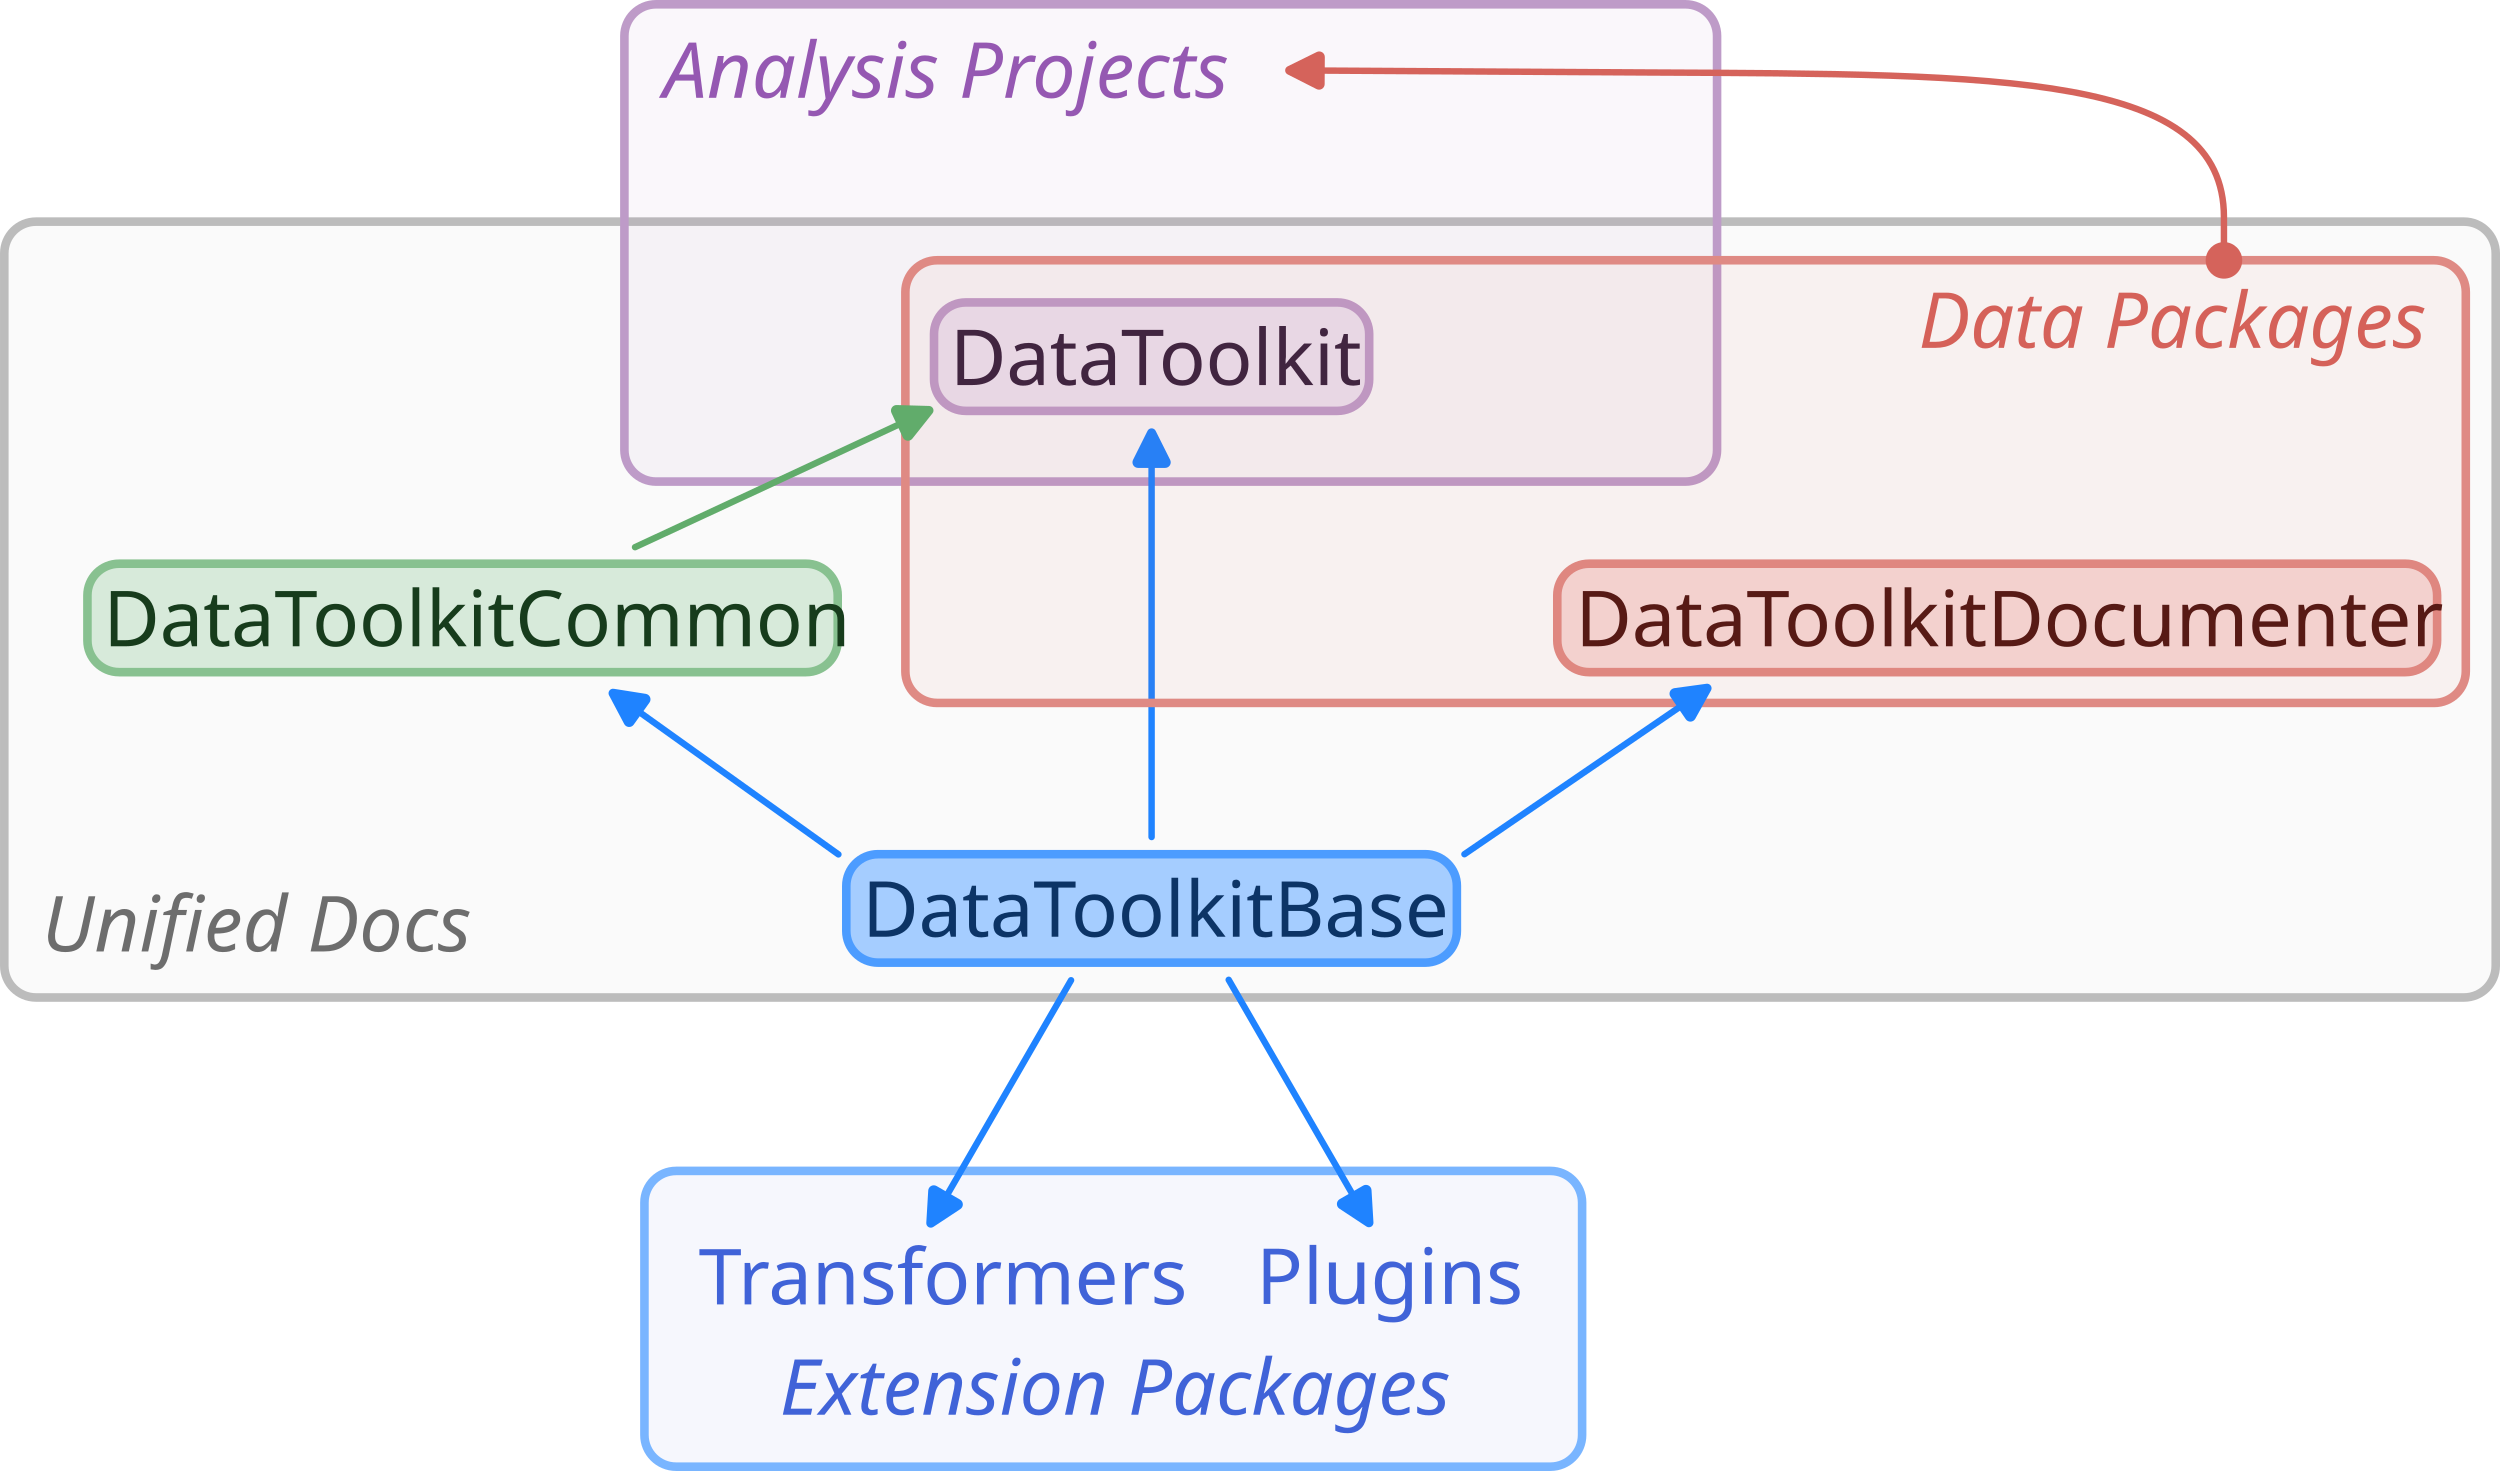
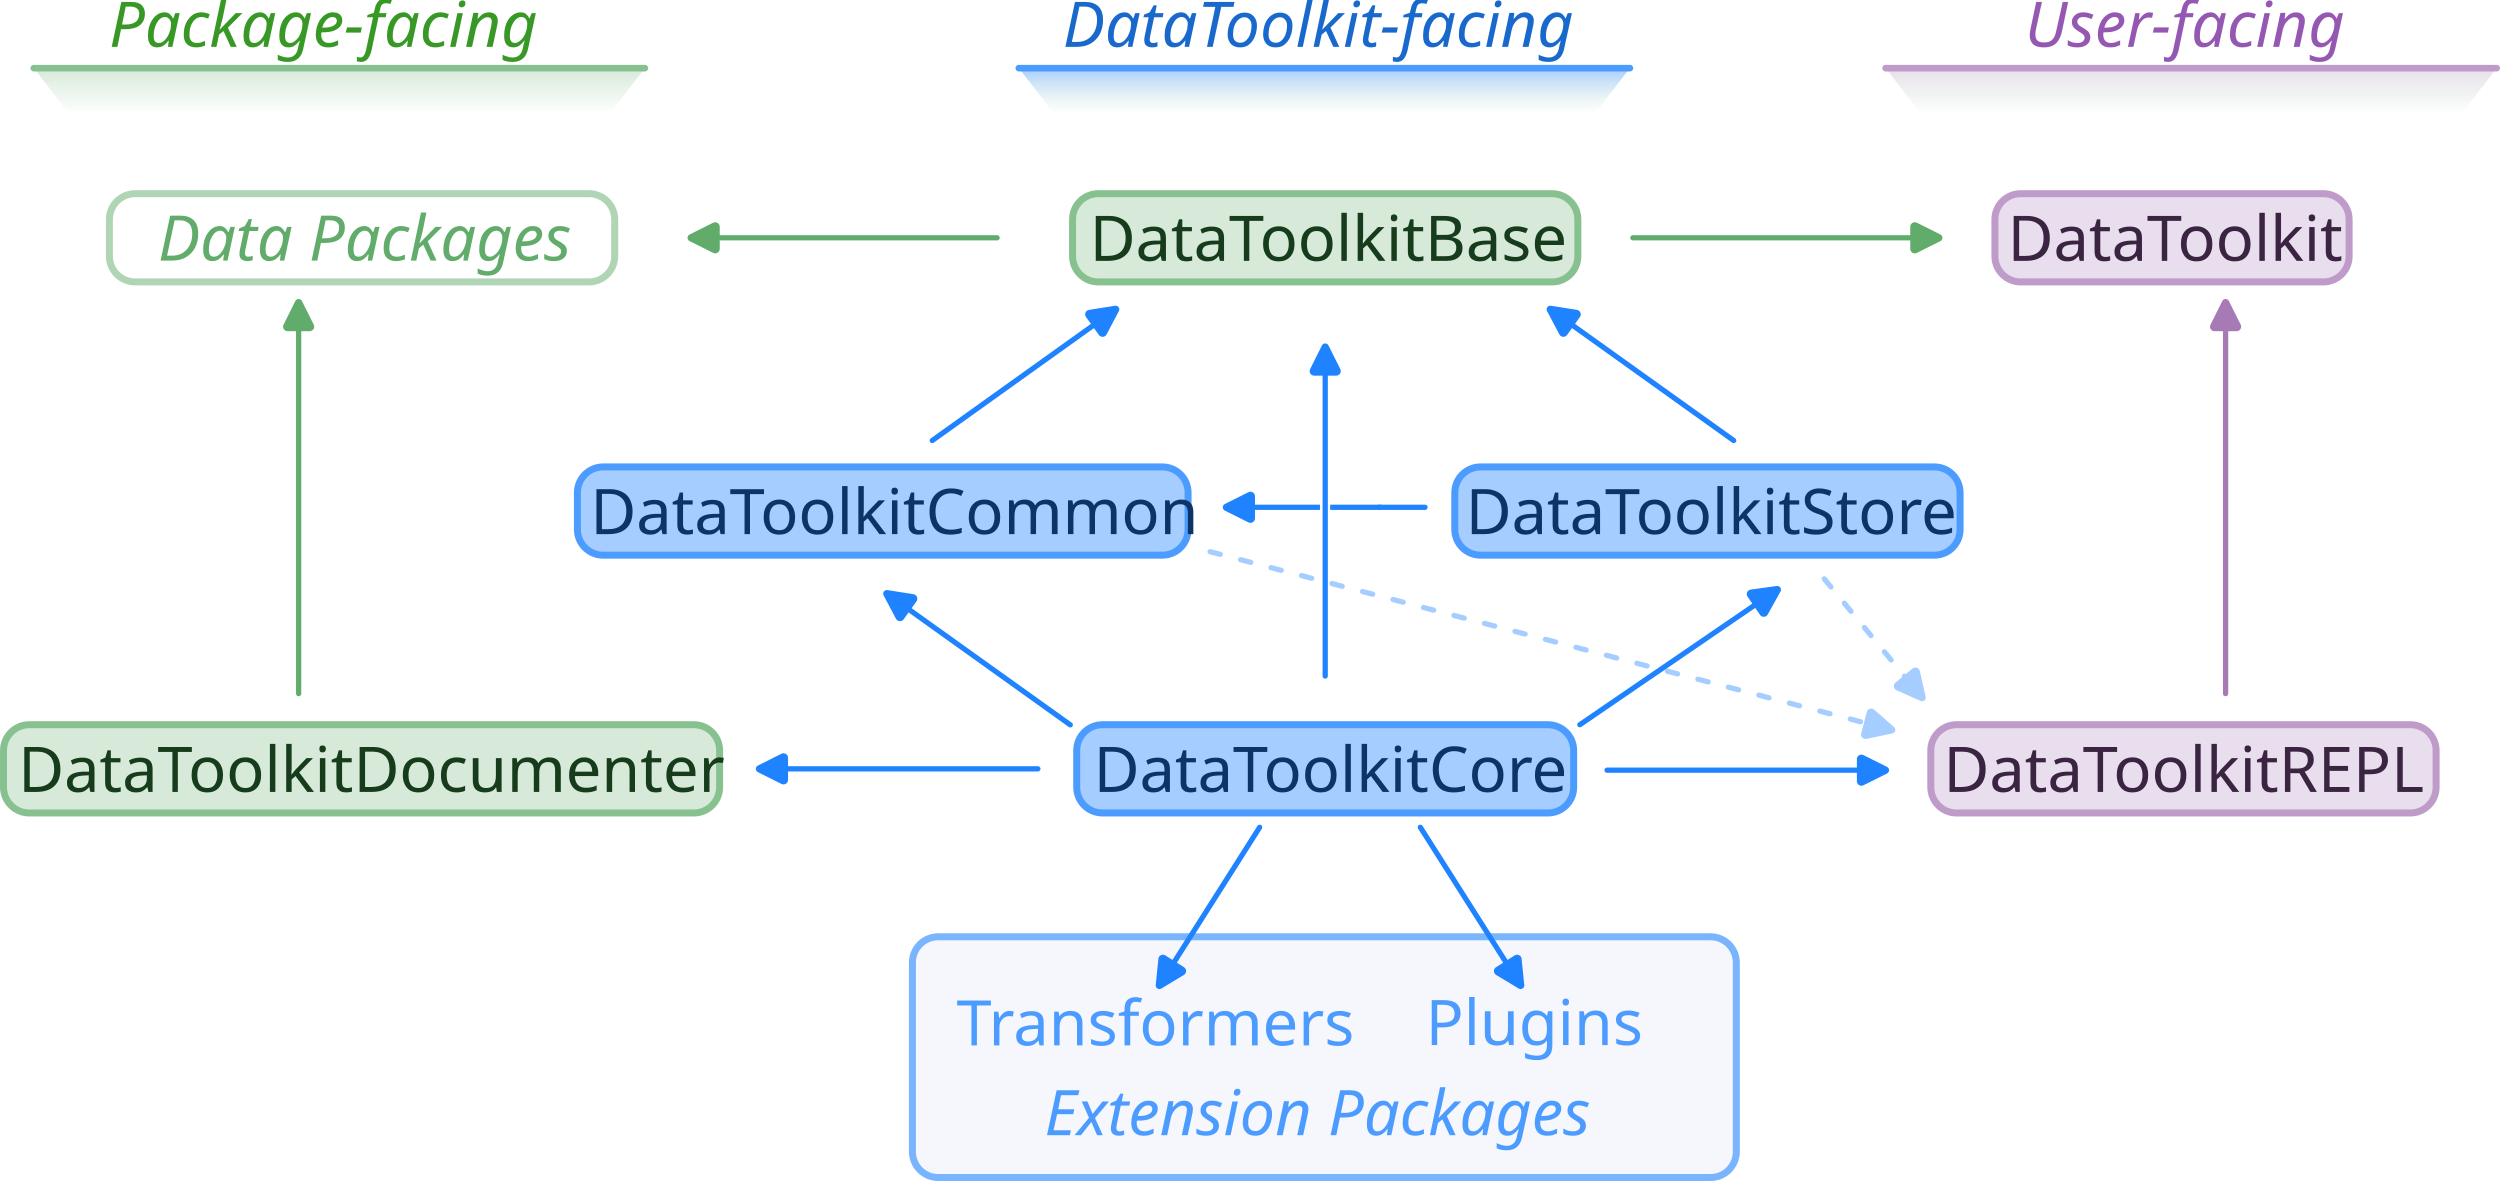
- <svg xmlns="http://www.w3.org/2000/svg" width="122.432mm" height="72.038mm" viewBox="0 0 122.432 72.038" version="1.1" id="svg5">
+ <svg xmlns="http://www.w3.org/2000/svg" xmlns:xlink="http://www.w3.org/1999/xlink" width="150.422mm" height="71.06mm" viewBox="0 0 150.422 71.06" version="1.1" id="svg5">
  <defs id="defs2">
-     <marker style="overflow:visible" id="Dot" refX="0" refY="0" orient="auto" markerWidth="5.667" markerHeight="5.667" viewBox="0 0 5.667 5.667" preserveAspectRatio="xMidYMid">
-       <path transform="scale(0.5)" style="fill:context-stroke;fill-rule:evenodd;stroke:context-stroke;stroke-width:1pt" d="M 5,0 C 5,2.76 2.76,5 0,5 -2.76,5 -5,2.76 -5,0 c 0,-2.76 2.3,-5 5,-5 2.76,0 5,2.24 5,5 z" id="Dot1" />
-     </marker>
+     <linearGradient id="linearGradient10">
+       <stop style="stop-color:#e9deed;stop-opacity:1;" offset="0" id="stop9" />
+       <stop style="stop-color:#d7eada;stop-opacity:0;" offset="1" id="stop10" />
+     </linearGradient>
+     <linearGradient id="linearGradient8">
+       <stop style="stop-color:#a5cdff;stop-opacity:1;" offset="0" id="stop7" />
+       <stop style="stop-color:#d7eada;stop-opacity:0;" offset="1" id="stop8" />
+     </linearGradient>
+     <linearGradient id="linearGradient5">
+       <stop style="stop-color:#d7eada;stop-opacity:1;" offset="0" id="stop5" />
+       <stop style="stop-color:#d7eada;stop-opacity:0;" offset="1" id="stop6" />
+     </linearGradient>
    <marker style="overflow:visible" id="RoundedArrow" refX="0" refY="0" orient="auto-start-reverse" markerWidth="6.135" markerHeight="5.93" viewBox="0 0 6.135 5.93" preserveAspectRatio="xMidYMid">
      <path transform="scale(0.7)" d="m -0.211,-4.106 6.422,3.211 a 1,1 90 0 1 0,1.789 L -0.211,4.106 A 1.236,1.236 31.717 0 1 -2,3 v -6 a 1.236,1.236 148.283 0 1 1.789,-1.106 z" style="fill:context-stroke;fill-rule:evenodd;stroke:none" id="path1367" />
    </marker>
    <marker style="overflow:visible" id="RoundedArrow-3" refX="0" refY="0" orient="auto-start-reverse" markerWidth="6.135" markerHeight="5.93" viewBox="0 0 6.135 5.93" preserveAspectRatio="xMidYMid">
      <path transform="scale(0.7)" d="m -0.211,-4.106 6.422,3.211 a 1,1 90 0 1 0,1.789 L -0.211,4.106 A 1.236,1.236 31.717 0 1 -2,3 v -6 a 1.236,1.236 148.283 0 1 1.789,-1.106 z" style="fill:context-stroke;fill-rule:evenodd;stroke:none" id="path1367-6" />
    </marker>
-     <marker style="overflow:visible" id="RoundedArrow-5" refX="0" refY="0" orient="auto-start-reverse" markerWidth="6.135" markerHeight="5.93" viewBox="0 0 6.135 5.93" preserveAspectRatio="xMidYMid">
-       <path transform="scale(0.7)" d="m -0.211,-4.106 6.422,3.211 a 1,1 90 0 1 0,1.789 L -0.211,4.106 A 1.236,1.236 31.717 0 1 -2,3 v -6 a 1.236,1.236 148.283 0 1 1.789,-1.106 z" style="fill:context-stroke;fill-rule:evenodd;stroke:none" id="path1367-3" />
-     </marker>
-     <marker style="overflow:visible" id="RoundedArrow-36" refX="0" refY="0" orient="auto-start-reverse" markerWidth="6.135" markerHeight="5.93" viewBox="0 0 6.135 5.93" preserveAspectRatio="xMidYMid">
-       <path transform="scale(0.7)" d="m -0.211,-4.106 6.422,3.211 a 1,1 90 0 1 0,1.789 L -0.211,4.106 A 1.236,1.236 31.717 0 1 -2,3 v -6 a 1.236,1.236 148.283 0 1 1.789,-1.106 z" style="fill:context-stroke;fill-rule:evenodd;stroke:none" id="path1367-7" />
-     </marker>
    <marker style="overflow:visible" id="RoundedArrow-36-9" refX="0" refY="0" orient="auto-start-reverse" markerWidth="6.135" markerHeight="5.93" viewBox="0 0 6.135 5.93" preserveAspectRatio="xMidYMid">
      <path transform="scale(0.7)" d="m -0.211,-4.106 6.422,3.211 a 1,1 90 0 1 0,1.789 L -0.211,4.106 A 1.236,1.236 31.717 0 1 -2,3 v -6 a 1.236,1.236 148.283 0 1 1.789,-1.106 z" style="fill:context-stroke;fill-rule:evenodd;stroke:none" id="path1367-7-3" />
    </marker>
-     <marker style="overflow:visible" id="RoundedArrow-367" refX="0" refY="0" orient="auto-start-reverse" markerWidth="6.135" markerHeight="5.93" viewBox="0 0 6.135 5.93" preserveAspectRatio="xMidYMid">
-       <path transform="scale(0.7)" d="m -0.211,-4.106 6.422,3.211 a 1,1 90 0 1 0,1.789 L -0.211,4.106 A 1.236,1.236 31.717 0 1 -2,3 v -6 a 1.236,1.236 148.283 0 1 1.789,-1.106 z" style="fill:context-stroke;fill-rule:evenodd;stroke:none" id="path1367-5" />
+     <marker style="overflow:visible" id="RoundedArrow-6" refX="0" refY="0" orient="auto-start-reverse" markerWidth="6.135" markerHeight="5.93" viewBox="0 0 6.135 5.93" preserveAspectRatio="xMidYMid">
+       <path transform="scale(0.7)" d="m -0.211,-4.106 6.422,3.211 a 1,1 90 0 1 0,1.789 L -0.211,4.106 A 1.236,1.236 31.717 0 1 -2,3 v -6 a 1.236,1.236 148.283 0 1 1.789,-1.106 z" style="fill:context-stroke;fill-rule:evenodd;stroke:none" id="path1367-2" />
    </marker>
+     <marker style="overflow:visible" id="RoundedArrow-6-1" refX="0" refY="0" orient="auto-start-reverse" markerWidth="6.135" markerHeight="5.93" viewBox="0 0 6.135 5.93" preserveAspectRatio="xMidYMid">
+       <path transform="scale(0.7)" d="m -0.211,-4.106 6.422,3.211 a 1,1 90 0 1 0,1.789 L -0.211,4.106 A 1.236,1.236 31.717 0 1 -2,3 v -6 a 1.236,1.236 148.283 0 1 1.789,-1.106 z" style="fill:context-stroke;fill-rule:evenodd;stroke:none" id="path1367-2-8" />
+     </marker>
+     <marker style="overflow:visible" id="RoundedArrow-3-2" refX="0" refY="0" orient="auto-start-reverse" markerWidth="6.135" markerHeight="5.93" viewBox="0 0 6.135 5.93" preserveAspectRatio="xMidYMid">
+       <path transform="scale(0.7)" d="m -0.211,-4.106 6.422,3.211 a 1,1 90 0 1 0,1.789 L -0.211,4.106 A 1.236,1.236 31.717 0 1 -2,3 v -6 a 1.236,1.236 148.283 0 1 1.789,-1.106 z" style="fill:context-stroke;fill-rule:evenodd;stroke:none" id="path1367-6-3" />
+     </marker>
+     <marker style="overflow:visible" id="RoundedArrow-3-2-5" refX="0" refY="0" orient="auto-start-reverse" markerWidth="6.135" markerHeight="5.93" viewBox="0 0 6.135 5.93" preserveAspectRatio="xMidYMid">
+       <path transform="scale(0.7)" d="m -0.211,-4.106 6.422,3.211 a 1,1 90 0 1 0,1.789 L -0.211,4.106 A 1.236,1.236 31.717 0 1 -2,3 v -6 a 1.236,1.236 148.283 0 1 1.789,-1.106 z" style="fill:context-stroke;fill-rule:evenodd;stroke:none" id="path1367-6-3-9" />
+     </marker>
+     <marker style="overflow:visible" id="RoundedArrow-7" refX="0" refY="0" orient="auto-start-reverse" markerWidth="6.135" markerHeight="5.93" viewBox="0 0 6.135 5.93" preserveAspectRatio="xMidYMid">
+       <path transform="scale(0.7)" d="m -0.211,-4.106 6.422,3.211 a 1,1 90 0 1 0,1.789 L -0.211,4.106 A 1.236,1.236 31.717 0 1 -2,3 v -6 a 1.236,1.236 148.283 0 1 1.789,-1.106 z" style="fill:context-stroke;fill-rule:evenodd;stroke:none" id="path1367-3" />
+     </marker>
+     <marker style="overflow:visible" id="RoundedArrow-3-2-5-2-9" refX="0" refY="0" orient="auto-start-reverse" markerWidth="6.135" markerHeight="5.93" viewBox="0 0 6.135 5.93" preserveAspectRatio="xMidYMid">
+       <path transform="scale(0.7)" d="m -0.211,-4.106 6.422,3.211 a 1,1 90 0 1 0,1.789 L -0.211,4.106 A 1.236,1.236 31.717 0 1 -2,3 v -6 a 1.236,1.236 148.283 0 1 1.789,-1.106 z" style="fill:context-stroke;fill-rule:evenodd;stroke:none" id="path1367-6-3-9-8-4" />
+     </marker>
+     <marker style="overflow:visible" id="RoundedArrow-3-2-5-2-9-0" refX="0" refY="0" orient="auto-start-reverse" markerWidth="6.135" markerHeight="5.93" viewBox="0 0 6.135 5.93" preserveAspectRatio="xMidYMid">
+       <path transform="scale(0.7)" d="m -0.211,-4.106 6.422,3.211 a 1,1 90 0 1 0,1.789 L -0.211,4.106 A 1.236,1.236 31.717 0 1 -2,3 v -6 a 1.236,1.236 148.283 0 1 1.789,-1.106 z" style="fill:context-stroke;fill-rule:evenodd;stroke:none" id="path1367-6-3-9-8-4-3" />
+     </marker>
+     <marker style="overflow:visible" id="RoundedArrow-7-6" refX="0" refY="0" orient="auto-start-reverse" markerWidth="6.135" markerHeight="5.93" viewBox="0 0 6.135 5.93" preserveAspectRatio="xMidYMid">
+       <path transform="scale(0.7)" d="m -0.211,-4.106 6.422,3.211 a 1,1 90 0 1 0,1.789 L -0.211,4.106 A 1.236,1.236 31.717 0 1 -2,3 v -6 a 1.236,1.236 148.283 0 1 1.789,-1.106 z" style="fill:context-stroke;fill-rule:evenodd;stroke:none" id="path1367-3-3" />
+     </marker>
+     <marker style="overflow:visible" id="RoundedArrow-6-1-0" refX="0" refY="0" orient="auto-start-reverse" markerWidth="6.135" markerHeight="5.93" viewBox="0 0 6.135 5.93" preserveAspectRatio="xMidYMid">
+       <path transform="scale(0.7)" d="m -0.211,-4.106 6.422,3.211 a 1,1 90 0 1 0,1.789 L -0.211,4.106 A 1.236,1.236 31.717 0 1 -2,3 v -6 a 1.236,1.236 148.283 0 1 1.789,-1.106 z" style="fill:context-stroke;fill-rule:evenodd;stroke:none" id="path1367-2-8-6" />
+     </marker>
+     <marker style="overflow:visible" id="RoundedArrow-6-1-0-5" refX="0" refY="0" orient="auto-start-reverse" markerWidth="6.135" markerHeight="5.93" viewBox="0 0 6.135 5.93" preserveAspectRatio="xMidYMid">
+       <path transform="scale(0.7)" d="m -0.211,-4.106 6.422,3.211 a 1,1 90 0 1 0,1.789 L -0.211,4.106 A 1.236,1.236 31.717 0 1 -2,3 v -6 a 1.236,1.236 148.283 0 1 1.789,-1.106 z" style="fill:context-stroke;fill-rule:evenodd;stroke:none" id="path1367-2-8-6-5" />
+     </marker>
+     <marker style="overflow:visible" id="RoundedArrow-3-2-5-2-9-0-7" refX="0" refY="0" orient="auto-start-reverse" markerWidth="6.135" markerHeight="5.93" viewBox="0 0 6.135 5.93" preserveAspectRatio="xMidYMid">
+       <path transform="scale(0.7)" d="m -0.211,-4.106 6.422,3.211 a 1,1 90 0 1 0,1.789 L -0.211,4.106 A 1.236,1.236 31.717 0 1 -2,3 v -6 a 1.236,1.236 148.283 0 1 1.789,-1.106 z" style="fill:context-stroke;fill-rule:evenodd;stroke:none" id="path1367-6-3-9-8-4-3-6" />
+     </marker>
+     <marker style="overflow:visible" id="RoundedArrow-36-9-2" refX="0" refY="0" orient="auto-start-reverse" markerWidth="6.135" markerHeight="5.93" viewBox="0 0 6.135 5.93" preserveAspectRatio="xMidYMid">
+       <path transform="scale(0.7)" d="m -0.211,-4.106 6.422,3.211 a 1,1 90 0 1 0,1.789 L -0.211,4.106 A 1.236,1.236 31.717 0 1 -2,3 v -6 a 1.236,1.236 148.283 0 1 1.789,-1.106 z" style="fill:context-stroke;fill-rule:evenodd;stroke:none" id="path1367-7-3-6" />
+     </marker>
+     <linearGradient xlink:href="#linearGradient5" id="linearGradient6" x1="0.451" y1="24.674" x2="0.451" y2="27.472" gradientUnits="userSpaceOnUse" gradientTransform="translate(0,5.271205)" />
+     <linearGradient xlink:href="#linearGradient8" id="linearGradient7" gradientUnits="userSpaceOnUse" x1="0.451" y1="24.674" x2="0.451" y2="27.472" gradientTransform="translate(59.2683,5.271205)" />
+     <linearGradient xlink:href="#linearGradient10" id="linearGradient9" gradientUnits="userSpaceOnUse" gradientTransform="translate(111.4217,5.271205)" x1="0.451" y1="24.674" x2="0.451" y2="27.472" />
  </defs>
-   <g id="layer1" transform="translate(-3.373172,-27.61642)">
-     <rect style="fill:#202020;fill-opacity:0.02;fill-rule:evenodd;stroke:#bcbcbc;stroke-width:0.421;stroke-linecap:round;stroke-linejoin:round;stroke-dashoffset:1.512;stroke-opacity:1" id="rect440" width="122.011" height="37.995" x="3.584" y="38.471" rx="1.55" ry="1.55" />
-     <rect style="fill:#9558b2;fill-opacity:0.05;fill-rule:evenodd;stroke:#be9bc8;stroke-width:0.421;stroke-linecap:round;stroke-linejoin:round;stroke-dasharray:none;stroke-dashoffset:1.512" id="rect2183" width="53.51" height="23.374" x="33.952" y="27.827" rx="1.55" ry="1.55" />
-     <rect style="fill:#4063d8;fill-opacity:0.05;fill-rule:evenodd;stroke:#79b5ff;stroke-width:0.421;stroke-linecap:round;stroke-linejoin:round;stroke-dasharray:none;stroke-dashoffset:1.512" id="rect1738-6" width="45.92" height="14.484" x="34.933" y="84.96" rx="1.55" ry="1.55" />
+   <g id="layer1" transform="translate(19.96606,-25.84376)">
+     <rect style="fill:#4063d8;fill-opacity:0.05;fill-rule:evenodd;stroke:#79b5ff;stroke-width:0.421;stroke-linecap:round;stroke-linejoin:round;stroke-dasharray:none;stroke-dashoffset:1.512" id="rect1738-6" width="49.573" height="14.484" x="34.933" y="82.209" rx="1.55" ry="1.55" />
    <rect style="fill:#a5cdff;fill-rule:evenodd;stroke:#4c9cff;stroke-width:0.421;stroke-linecap:round;stroke-linejoin:round;stroke-dasharray:none;stroke-dashoffset:1.512" id="rect455" width="29.901" height="5.31" x="44.819" y="69.449" rx="1.55" ry="1.55" />
-     <text xml:space="preserve" style="font-size:3.793px;line-height:1.25;font-family:'IBM Plex Sans';-inkscape-font-specification:'IBM Plex Sans,  weight=450';fill:#0c3466;stroke-width:0.158" x="45.591" y="73.492" id="text193">
-       <tspan id="tspan191" style="font-style:normal;font-variant:normal;font-weight:500;font-stretch:normal;font-size:3.793px;font-family:'IBM Plex Sans';-inkscape-font-specification:'IBM Plex Sans, Medium';font-variant-ligatures:normal;font-variant-caps:normal;font-variant-numeric:normal;font-variant-east-asian:normal;fill:#0c3466;stroke-width:0.158" x="45.591" y="73.492">DataToolkitBase</tspan>
+     <text xml:space="preserve" style="font-size:3.793px;line-height:1.25;font-family:'IBM Plex Sans';-inkscape-font-specification:'IBM Plex Sans,  weight=450';fill:#0c3466;stroke-width:0.158" x="45.83" y="73.492" id="text193">
+       <tspan id="tspan191" style="font-style:normal;font-variant:normal;font-weight:500;font-stretch:normal;font-size:3.793px;font-family:'IBM Plex Sans';-inkscape-font-specification:'IBM Plex Sans, Medium';font-variant-ligatures:normal;font-variant-caps:normal;font-variant-numeric:normal;font-variant-east-asian:normal;fill:#0c3466;stroke-width:0.158" x="45.83" y="73.492">DataToolkitCore</tspan>
    </text>
-     <rect style="fill:#d7eada;fill-rule:evenodd;stroke:#88c190;stroke-width:0.421;stroke-linecap:round;stroke-linejoin:round;stroke-dasharray:none;stroke-dashoffset:1.512" id="rect455-3" width="36.743" height="5.31" x="7.655" y="55.223" rx="1.55" ry="1.55" />
-     <text xml:space="preserve" style="font-size:3.793px;line-height:1.25;font-family:'IBM Plex Sans';-inkscape-font-specification:'IBM Plex Sans,  weight=450';fill:#173c1c;stroke-width:0.158" x="8.426" y="59.266" id="text193-6">
-       <tspan id="tspan191-1" style="font-style:normal;font-variant:normal;font-weight:500;font-stretch:normal;font-size:3.793px;font-family:'IBM Plex Sans';-inkscape-font-specification:'IBM Plex Sans, Medium';font-variant-ligatures:normal;font-variant-caps:normal;font-variant-numeric:normal;font-variant-east-asian:normal;fill:#173c1c;stroke-width:0.158" x="8.426" y="59.266">DataToolkitCommon</tspan>
+     <rect style="fill:#a5cdff;fill-rule:evenodd;stroke:#4c9cff;stroke-width:0.421;stroke-linecap:round;stroke-linejoin:round;stroke-dasharray:none;stroke-dashoffset:1.512" id="rect455-3" width="36.743" height="5.31" x="14.776" y="53.938" rx="1.55" ry="1.55" />
+     <text xml:space="preserve" style="font-size:3.793px;line-height:1.25;font-family:'IBM Plex Sans';-inkscape-font-specification:'IBM Plex Sans,  weight=450';fill:#0c3466;stroke-width:0.158" x="15.548" y="57.982" id="text193-6">
+       <tspan id="tspan191-1" style="font-style:normal;font-variant:normal;font-weight:500;font-stretch:normal;font-size:3.793px;font-family:'IBM Plex Sans';-inkscape-font-specification:'IBM Plex Sans, Medium';font-variant-ligatures:normal;font-variant-caps:normal;font-variant-numeric:normal;font-variant-east-asian:normal;fill:#0c3466;stroke-width:0.158" x="15.548" y="57.982">DataToolkitCommon</tspan>
    </text>
-     <rect style="fill:#f4d8d6;fill-rule:evenodd;stroke:#df8a84;stroke-width:0.421;stroke-linecap:round;stroke-linejoin:round;stroke-dasharray:none;stroke-dashoffset:1.512" id="rect455-3-5" width="43.087" height="5.31" x="79.638" y="55.223" rx="1.55" ry="1.55" />
-     <text xml:space="preserve" style="font-size:3.793px;line-height:1.25;font-family:'IBM Plex Sans';-inkscape-font-specification:'IBM Plex Sans,  weight=450';fill:#511814;stroke-width:0.158" x="80.515" y="59.266" id="text193-6-4">
-       <tspan id="tspan191-1-7" style="font-style:normal;font-variant:normal;font-weight:500;font-stretch:normal;font-size:3.793px;font-family:'IBM Plex Sans';-inkscape-font-specification:'IBM Plex Sans, Medium';font-variant-ligatures:normal;font-variant-caps:normal;font-variant-numeric:normal;font-variant-east-asian:normal;fill:#511814;stroke-width:0.158" x="80.515" y="59.266">DataToolkitDocumenter</tspan>
+     <rect style="fill:#a5cdff;fill-rule:evenodd;stroke:#4c9cff;stroke-width:0.421;stroke-linecap:round;stroke-linejoin:round;stroke-dasharray:none;stroke-dashoffset:1.512" id="rect455-3-9" width="30.403" height="5.31" x="67.567" y="53.938" rx="1.55" ry="1.55" />
+     <text xml:space="preserve" style="font-size:3.793px;line-height:1.25;font-family:'IBM Plex Sans';-inkscape-font-specification:'IBM Plex Sans,  weight=450';fill:#0c3466;stroke-width:0.158" x="68.216" y="57.982" id="text193-6-1">
+       <tspan id="tspan191-1-2" style="font-style:normal;font-variant:normal;font-weight:500;font-stretch:normal;font-size:3.793px;font-family:'IBM Plex Sans';-inkscape-font-specification:'IBM Plex Sans, Medium';font-variant-ligatures:normal;font-variant-caps:normal;font-variant-numeric:normal;font-variant-east-asian:normal;fill:#0c3466;stroke-width:0.158" x="68.216" y="57.982">DataToolkitStore</tspan>
    </text>
-     <rect style="fill:#e9deed;fill-rule:evenodd;stroke:#be9bc8;stroke-width:0.421;stroke-linecap:round;stroke-linejoin:round;stroke-dasharray:none;stroke-dashoffset:1.512" id="rect455-0" width="21.312" height="5.31" x="49.114" y="42.428" rx="1.55" ry="1.55" />
-     <text xml:space="preserve" style="font-size:3.793px;line-height:1.25;font-family:'IBM Plex Sans';-inkscape-font-specification:'IBM Plex Sans,  weight=450';fill:#3a2441;stroke-width:0.158" x="49.886" y="46.472" id="text193-63">
-       <tspan id="tspan191-2" style="font-style:normal;font-variant:normal;font-weight:500;font-stretch:normal;font-size:3.793px;font-family:'IBM Plex Sans';-inkscape-font-specification:'IBM Plex Sans, Medium';font-variant-ligatures:normal;font-variant-caps:normal;font-variant-numeric:normal;font-variant-east-asian:normal;fill:#3a2441;stroke-width:0.158" x="49.886" y="46.472">DataToolkit</tspan>
+     <rect style="fill:#d7eada;fill-rule:evenodd;stroke:#88c190;stroke-width:0.421;stroke-linecap:round;stroke-linejoin:round;stroke-dasharray:none;stroke-dashoffset:1.512" id="rect455-3-9-3" width="30.403" height="5.31" x="44.568" y="37.497" rx="1.55" ry="1.55" />
+     <rect style="fill:none;fill-rule:evenodd;stroke:#b0d5b5;stroke-width:0.421;stroke-linecap:round;stroke-linejoin:round;stroke-dasharray:none;stroke-dashoffset:1.512" id="rect455-3-9-3-2" width="30.403" height="5.31" x="-13.383" y="37.497" rx="1.55" ry="1.55" />
+     <text xml:space="preserve" style="font-size:3.793px;line-height:1.25;font-family:'IBM Plex Sans';-inkscape-font-specification:'IBM Plex Sans,  weight=450';fill:#173c1c;stroke-width:0.158" x="45.591" y="41.54" id="text193-6-1-6">
+       <tspan id="tspan191-1-2-0" style="font-style:normal;font-variant:normal;font-weight:500;font-stretch:normal;font-size:3.793px;font-family:'IBM Plex Sans';-inkscape-font-specification:'IBM Plex Sans, Medium';font-variant-ligatures:normal;font-variant-caps:normal;font-variant-numeric:normal;font-variant-east-asian:normal;fill:#173c1c;stroke-width:0.158" x="45.591" y="41.54">DataToolkitBase</tspan>
+     </text>
+     <rect style="fill:#e9deed;fill-rule:evenodd;stroke:#be9bc8;stroke-width:0.421;stroke-linecap:round;stroke-linejoin:round;stroke-dasharray:none;stroke-dashoffset:1.512" id="rect455-3-9-7" width="30.403" height="5.31" x="96.208" y="69.449" rx="1.55" ry="1.55" />
+     <text xml:space="preserve" style="font-size:3.793px;line-height:1.25;font-family:'IBM Plex Sans';-inkscape-font-specification:'IBM Plex Sans,  weight=450';fill:#3a2441;stroke-width:0.158" x="96.96" y="73.492" id="text193-6-1-0">
+       <tspan id="tspan191-1-2-9" style="font-style:normal;font-variant:normal;font-weight:500;font-stretch:normal;font-size:3.793px;font-family:'IBM Plex Sans';-inkscape-font-specification:'IBM Plex Sans, Medium';font-variant-ligatures:normal;font-variant-caps:normal;font-variant-numeric:normal;font-variant-east-asian:normal;fill:#3a2441;stroke-width:0.158" x="96.96" y="73.492">DataToolkitREPL</tspan>
+     </text>
+     <rect style="fill:#d7eada;fill-rule:evenodd;stroke:#88c190;stroke-width:0.421;stroke-linecap:round;stroke-linejoin:round;stroke-dasharray:none;stroke-dashoffset:1.512" id="rect455-3-5" width="43.087" height="5.31" x="-19.755" y="69.449" rx="1.55" ry="1.55" />
+     <text xml:space="preserve" style="font-size:3.793px;line-height:1.25;font-family:'IBM Plex Sans';-inkscape-font-specification:'IBM Plex Sans,  weight=450';fill:#173c1c;stroke-width:0.158" x="-18.879" y="73.492" id="text193-6-4">
+       <tspan id="tspan191-1-7" style="font-style:normal;font-variant:normal;font-weight:500;font-stretch:normal;font-size:3.793px;font-family:'IBM Plex Sans';-inkscape-font-specification:'IBM Plex Sans, Medium';font-variant-ligatures:normal;font-variant-caps:normal;font-variant-numeric:normal;font-variant-east-asian:normal;fill:#173c1c;stroke-width:0.158" x="-18.879" y="73.492">DataToolkitDocumenter</tspan>
+     </text>
+     <rect style="fill:#e9deed;fill-rule:evenodd;stroke:#be9bc8;stroke-width:0.421;stroke-linecap:round;stroke-linejoin:round;stroke-dasharray:none;stroke-dashoffset:1.512" id="rect455-0" width="21.312" height="5.31" x="100.065" y="37.497" rx="1.55" ry="1.55" />
+     <text xml:space="preserve" style="font-size:3.793px;line-height:1.25;font-family:'IBM Plex Sans';-inkscape-font-specification:'IBM Plex Sans,  weight=450';fill:#3a2441;stroke-width:0.158" x="100.819" y="41.54" id="text193-63">
+       <tspan id="tspan191-2" style="font-style:normal;font-variant:normal;font-weight:500;font-stretch:normal;font-size:3.793px;font-family:'IBM Plex Sans';-inkscape-font-specification:'IBM Plex Sans, Medium';font-variant-ligatures:normal;font-variant-caps:normal;font-variant-numeric:normal;font-variant-east-asian:normal;fill:#3a2441;stroke-width:0.158" x="100.819" y="41.54">DataToolkit</tspan>
    </text>
    <path style="fill:none;stroke:#1f83ff;stroke-width:0.316;stroke-linecap:round;stroke-linejoin:miter;stroke-dasharray:none;stroke-opacity:1;marker-end:url(#RoundedArrow)" d="M 44.432,69.458 34.433,62.308" id="path569" />
-     <path style="fill:none;stroke:#1f83ff;stroke-width:0.316;stroke-linecap:round;stroke-linejoin:miter;stroke-dasharray:none;stroke-opacity:1;marker-end:url(#RoundedArrow)" d="M 59.77,68.607 V 50.089" id="path1803" />
-     <path style="fill:none;stroke:#1f83ff;stroke-width:0.316;stroke-linecap:round;stroke-linejoin:miter;stroke-dasharray:none;stroke-opacity:1;marker-end:url(#RoundedArrow-36)" d="m 63.546,75.601 6.231,10.793" id="path1803-5" />
-     <path style="fill:none;stroke:#1f83ff;stroke-width:0.316;stroke-linecap:round;stroke-linejoin:miter;stroke-dasharray:none;stroke-opacity:1;marker-end:url(#RoundedArrow-36-9)" d="M 55.826,75.622 49.594,86.415" id="path1803-5-6" />
-     <text xml:space="preserve" style="font-style:italic;font-variant:normal;font-stretch:normal;font-size:3.793px;line-height:1.25;font-family:'IBM Plex Sans';-inkscape-font-specification:'IBM Plex Sans,  weight=450 Italic';font-variant-ligatures:normal;font-variant-caps:normal;font-variant-numeric:normal;font-variant-east-asian:normal;fill:#d5635b;stroke-width:0.158" x="97.325" y="44.651" id="text193-6-4-6">
-       <tspan id="tspan191-1-7-2" style="font-style:italic;font-variant:normal;font-weight:500;font-stretch:normal;font-size:3.793px;font-family:'IBM Plex Sans';-inkscape-font-specification:'IBM Plex Sans,  weight=450 Italic';font-variant-ligatures:normal;font-variant-caps:normal;font-variant-numeric:normal;font-variant-east-asian:normal;fill:#d5635b;stroke-width:0.158" x="97.325" y="44.651">Data Packages</tspan>
+     <path style="fill:none;stroke:#1f83ff;stroke-width:0.316;stroke-linecap:round;stroke-linejoin:miter;stroke-dasharray:none;stroke-opacity:1;marker-end:url(#RoundedArrow-6)" d="M 84.348,52.35 74.35,45.2" id="path569-6" />
+     <path style="fill:none;stroke:#1f83ff;stroke-width:0.316;stroke-linecap:round;stroke-linejoin:miter;stroke-dasharray:none;stroke-opacity:1;marker-end:url(#RoundedArrow-6-1)" d="m 36.126,52.35 9.998,-7.15" id="path569-6-7" />
+     <path style="fill:none;stroke:#a5cdff;stroke-width:0.316;stroke-linecap:round;stroke-linejoin:miter;stroke-dasharray:0.632, 1.264;stroke-dashoffset:0;stroke-opacity:1;marker-end:url(#RoundedArrow-6-1-0)" d="m 52.844,59.039 39.773,10.396" id="path569-6-7-1" />
+     <path style="fill:none;stroke:#a5cdff;stroke-width:0.316;stroke-linecap:round;stroke-linejoin:miter;stroke-dasharray:0.632, 1.264;stroke-dashoffset:0;stroke-opacity:1;marker-end:url(#RoundedArrow-6-1-0-5)" d="m 89.798,60.675 5.077,6.158" id="path569-6-7-1-4" />
+     <path style="fill:none;stroke:#61ac6b;stroke-width:0.316;stroke-linecap:round;stroke-linejoin:miter;stroke-dasharray:none;stroke-opacity:1;marker-end:url(#RoundedArrow-7)" d="M -1.997,67.577 V 45.329" id="path1803-6" />
+     <path style="fill:none;stroke:#1f83ff;stroke-width:0.316;stroke-linecap:round;stroke-linejoin:miter;stroke-dasharray:none;stroke-opacity:1;marker-end:url(#RoundedArrow-36-9)" d="m 55.826,75.622 -5.351,8.436" id="path1803-5-6" />
+     <path style="fill:none;stroke:#1f83ff;stroke-width:0.316;stroke-linecap:round;stroke-linejoin:miter;stroke-dasharray:none;stroke-opacity:1;marker-end:url(#RoundedArrow-36-9-2)" d="m 65.494,75.622 5.351,8.436" id="path1803-5-6-1" />
+     <text xml:space="preserve" style="font-style:italic;font-variant:normal;font-stretch:normal;font-size:3.793px;line-height:1.25;font-family:'IBM Plex Sans';-inkscape-font-specification:'IBM Plex Sans,  weight=450 Italic';font-variant-ligatures:normal;font-variant-caps:normal;font-variant-numeric:normal;font-variant-east-asian:normal;fill:#61ac6b;stroke-width:0.158" x="-10.461" y="41.525" id="text193-6-4-6">
+       <tspan id="tspan191-1-7-2" style="font-style:italic;font-variant:normal;font-weight:500;font-stretch:normal;font-size:3.793px;font-family:'IBM Plex Sans';-inkscape-font-specification:'IBM Plex Sans,  weight=450 Italic';font-variant-ligatures:normal;font-variant-caps:normal;font-variant-numeric:normal;font-variant-east-asian:normal;fill:#61ac6b;stroke-width:0.158" x="-10.461" y="41.525">Data Packages</tspan>
    </text>
-     <rect style="fill:#cb3c33;fill-opacity:0.05;fill-rule:evenodd;stroke:#df8a84;stroke-width:0.421;stroke-linecap:round;stroke-linejoin:round;stroke-dasharray:none;stroke-dashoffset:1.512" id="rect1738" width="76.418" height="21.679" x="47.712" y="40.362" rx="1.55" ry="1.55" />
    <path style="fill:none;stroke:#1f83ff;stroke-width:0.316;stroke-linecap:round;stroke-linejoin:miter;stroke-dasharray:none;stroke-opacity:1;marker-end:url(#RoundedArrow-3)" d="M 75.091,69.449 85.921,62.041" id="path569-7" />
-     <path style="fill:none;stroke:#61ac6b;stroke-width:0.316;stroke-linecap:round;stroke-linejoin:miter;stroke-dasharray:none;stroke-opacity:1;marker-end:url(#RoundedArrow-5)" d="M 34.473,54.413 47.712,48.256" id="path569-5" />
-     <text xml:space="preserve" style="font-style:italic;font-variant:normal;font-stretch:normal;font-size:3.793px;line-height:1.25;font-family:'IBM Plex Sans';-inkscape-font-specification:'IBM Plex Sans,  weight=450 Italic';font-variant-ligatures:normal;font-variant-caps:normal;font-variant-numeric:normal;font-variant-east-asian:normal;fill:#9558b2;stroke-width:0.158" x="35.861" y="32.406" id="text193-6-4-6-4">
-       <tspan id="tspan191-1-7-2-7" style="font-style:italic;font-variant:normal;font-weight:500;font-stretch:normal;font-size:3.793px;font-family:'IBM Plex Sans';-inkscape-font-specification:'IBM Plex Sans,  weight=450 Italic';font-variant-ligatures:normal;font-variant-caps:normal;font-variant-numeric:normal;font-variant-east-asian:normal;fill:#9558b2;stroke-width:0.158" x="35.861" y="32.406">Analysis Projects</tspan>
+     <path style="fill:none;stroke:#1f83ff;stroke-width:0.316;stroke-linecap:round;stroke-linejoin:miter;stroke-dasharray:none;stroke-opacity:1;marker-end:url(#RoundedArrow-3-2)" d="M 76.727,72.185 H 92.202" id="path569-7-7" />
+     <text xml:space="preserve" style="font-style:italic;font-variant:normal;font-stretch:normal;font-size:3.793px;line-height:1.25;font-family:'IBM Plex Sans';-inkscape-font-specification:'IBM Plex Sans,  weight=450 Italic';font-variant-ligatures:normal;font-variant-caps:normal;font-variant-numeric:normal;font-variant-east-asian:normal;fill:#9558b2;stroke-width:0.158" x="101.863" y="28.666" id="text193-6-4-6-4-7">
+       <tspan id="tspan191-1-7-2-7-0" style="font-style:italic;font-variant:normal;font-weight:500;font-stretch:normal;font-size:3.793px;font-family:'IBM Plex Sans';-inkscape-font-specification:'IBM Plex Sans,  weight=450 Italic';font-variant-ligatures:normal;font-variant-caps:normal;font-variant-numeric:normal;font-variant-east-asian:normal;fill:#9558b2;stroke-width:0.158" x="101.863" y="28.666">User-facing</tspan>
    </text>
-     <text xml:space="preserve" style="font-style:italic;font-variant:normal;font-stretch:normal;font-size:3.793px;line-height:1.25;font-family:'IBM Plex Sans';-inkscape-font-specification:'IBM Plex Sans,  weight=450 Italic';font-variant-ligatures:normal;font-variant-caps:normal;font-variant-numeric:normal;font-variant-east-asian:normal;fill:#6d6d6d;fill-opacity:1;stroke-width:0.158" x="5.43" y="74.211" id="text193-6-4-6-4-3">
-       <tspan id="tspan191-1-7-2-7-67" style="font-style:italic;font-variant:normal;font-weight:500;font-stretch:normal;font-size:3.793px;font-family:'IBM Plex Sans';-inkscape-font-specification:'IBM Plex Sans,  weight=450 Italic';font-variant-ligatures:normal;font-variant-caps:normal;font-variant-numeric:normal;font-variant-east-asian:normal;fill:#6d6d6d;fill-opacity:1;stroke-width:0.158" x="5.43" y="74.211">Unified Docs</tspan>
+     <text xml:space="preserve" style="font-style:italic;font-variant:normal;font-stretch:normal;font-size:3.793px;line-height:1.25;font-family:'IBM Plex Sans';-inkscape-font-specification:'IBM Plex Sans,  weight=450 Italic';font-variant-ligatures:normal;font-variant-caps:normal;font-variant-numeric:normal;font-variant-east-asian:normal;fill:#1969cc;stroke-width:0.158" x="43.98" y="28.666" id="text193-6-4-6-4-7-6">
+       <tspan id="tspan191-1-7-2-7-0-0" style="font-style:italic;font-variant:normal;font-weight:500;font-stretch:normal;font-size:3.793px;font-family:'IBM Plex Sans';-inkscape-font-specification:'IBM Plex Sans,  weight=450 Italic';font-variant-ligatures:normal;font-variant-caps:normal;font-variant-numeric:normal;font-variant-east-asian:normal;fill:#1969cc;stroke-width:0.158" x="43.98" y="28.666">DataToolkit-facing</tspan>
    </text>
-     <text xml:space="preserve" style="font-style:italic;font-variant:normal;font-weight:500;font-stretch:normal;font-size:3.793px;line-height:1.25;font-family:'IBM Plex Sans';-inkscape-font-specification:'IBM Plex Sans, Medium Italic';font-variant-ligatures:normal;font-variant-caps:normal;font-variant-numeric:normal;font-variant-east-asian:normal;fill:#4063d8;stroke-width:0.158" x="41.554" y="96.9" id="text193-6-4-6-4-5">
-       <tspan id="tspan191-1-7-2-7-6" style="font-style:italic;font-variant:normal;font-weight:500;font-stretch:normal;font-size:3.793px;font-family:'IBM Plex Sans';-inkscape-font-specification:'IBM Plex Sans, Medium Italic';font-variant-ligatures:normal;font-variant-caps:normal;font-variant-numeric:normal;font-variant-east-asian:normal;fill:#4063d8;stroke-width:0.158" x="41.554" y="96.9">Extension Packages</tspan>
+     <text xml:space="preserve" style="font-style:italic;font-variant:normal;font-stretch:normal;font-size:3.793px;line-height:1.25;font-family:'IBM Plex Sans';-inkscape-font-specification:'IBM Plex Sans,  weight=450 Italic';font-variant-ligatures:normal;font-variant-caps:normal;font-variant-numeric:normal;font-variant-east-asian:normal;fill:#389826;stroke-width:0.158" x="-13.403" y="28.666" id="text193-6-4-6-4-7-9">
+       <tspan id="tspan191-1-7-2-7-0-3" style="font-style:italic;font-variant:normal;font-weight:500;font-stretch:normal;font-size:3.793px;font-family:'IBM Plex Sans';-inkscape-font-specification:'IBM Plex Sans,  weight=450 Italic';font-variant-ligatures:normal;font-variant-caps:normal;font-variant-numeric:normal;font-variant-east-asian:normal;fill:#389826;stroke-width:0.158" x="-13.403" y="28.666">Package-facing</tspan>
    </text>
-     <text xml:space="preserve" style="font-style:normal;font-variant:normal;font-weight:300;font-stretch:normal;font-size:3.793px;line-height:1.25;font-family:'IBM Plex Sans';-inkscape-font-specification:'IBM Plex Sans, Light';font-variant-ligatures:normal;font-variant-caps:normal;font-variant-numeric:normal;font-variant-east-asian:normal;fill:#4063d8;stroke-width:0.158" x="64.882" y="91.472" id="text193-6-4-6-4-5-0">
-       <tspan id="tspan191-1-7-2-7-6-6" style="font-style:normal;font-variant:normal;font-weight:300;font-stretch:normal;font-size:3.793px;font-family:'IBM Plex Sans';-inkscape-font-specification:'IBM Plex Sans, Light';font-variant-ligatures:normal;font-variant-caps:normal;font-variant-numeric:normal;font-variant-east-asian:normal;fill:#4063d8;stroke-width:0.158" x="64.882" y="91.472">Plugins</tspan>
+     <text xml:space="preserve" style="font-style:italic;font-variant:normal;font-weight:500;font-stretch:normal;font-size:3.793px;line-height:1.25;font-family:'IBM Plex Sans';-inkscape-font-specification:'IBM Plex Sans, Medium Italic';font-variant-ligatures:normal;font-variant-caps:normal;font-variant-numeric:normal;font-variant-east-asian:normal;fill:#4c9cff;stroke-width:0.158" x="42.876" y="94.15" id="text193-6-4-6-4-5">
+       <tspan id="tspan191-1-7-2-7-6" style="font-style:italic;font-variant:normal;font-weight:500;font-stretch:normal;font-size:3.793px;font-family:'IBM Plex Sans';-inkscape-font-specification:'IBM Plex Sans, Medium Italic';font-variant-ligatures:normal;font-variant-caps:normal;font-variant-numeric:normal;font-variant-east-asian:normal;fill:#4c9cff;stroke-width:0.158" x="42.876" y="94.15">Extension Packages</tspan>
    </text>
-     <text xml:space="preserve" style="font-style:normal;font-variant:normal;font-weight:300;font-stretch:normal;font-size:3.793px;line-height:1.25;font-family:'IBM Plex Sans';-inkscape-font-specification:'IBM Plex Sans, Light';font-variant-ligatures:normal;font-variant-caps:normal;font-variant-numeric:normal;font-variant-east-asian:normal;fill:#4063d8;stroke-width:0.158" x="37.594" y="91.498" id="text193-6-4-6-4-5-0-2">
-       <tspan id="tspan191-1-7-2-7-6-6-6" style="font-style:normal;font-variant:normal;font-weight:300;font-stretch:normal;font-size:3.793px;font-family:'IBM Plex Sans';-inkscape-font-specification:'IBM Plex Sans, Light';font-variant-ligatures:normal;font-variant-caps:normal;font-variant-numeric:normal;font-variant-east-asian:normal;fill:#4063d8;stroke-width:0.158" x="37.594" y="91.498">Transformers</tspan>
+     <text xml:space="preserve" style="font-style:normal;font-variant:normal;font-weight:300;font-stretch:normal;font-size:3.793px;line-height:1.25;font-family:'IBM Plex Sans';-inkscape-font-specification:'IBM Plex Sans, Light';font-variant-ligatures:normal;font-variant-caps:normal;font-variant-numeric:normal;font-variant-east-asian:normal;fill:#4c9cff;stroke-width:0.158" x="65.805" y="88.721" id="text193-6-4-6-4-5-0">
+       <tspan id="tspan191-1-7-2-7-6-6" style="font-style:normal;font-variant:normal;font-weight:300;font-stretch:normal;font-size:3.793px;font-family:'IBM Plex Sans';-inkscape-font-specification:'IBM Plex Sans, Light';font-variant-ligatures:normal;font-variant-caps:normal;font-variant-numeric:normal;font-variant-east-asian:normal;fill:#4c9cff;stroke-width:0.158" x="65.805" y="88.721">Plugins</tspan>
    </text>
-     <path style="fill:none;stroke:#d5635b;stroke-width:0.316;stroke-linecap:round;stroke-linejoin:miter;stroke-dasharray:none;stroke-opacity:1;marker-start:url(#Dot);marker-end:url(#RoundedArrow-367)" d="m 112.286,40.368 v -2.108 c 0,-7.027 -10.569,-7.011 -28.188,-7.094 l -16.291,-0.095" id="path1803-3" />
+     <text xml:space="preserve" style="font-style:normal;font-variant:normal;font-weight:300;font-stretch:normal;font-size:3.793px;line-height:1.25;font-family:'IBM Plex Sans';-inkscape-font-specification:'IBM Plex Sans, Light';font-variant-ligatures:normal;font-variant-caps:normal;font-variant-numeric:normal;font-variant-east-asian:normal;fill:#4c9cff;stroke-width:0.158" x="37.594" y="88.748" id="text193-6-4-6-4-5-0-2">
+       <tspan id="tspan191-1-7-2-7-6-6-6" style="font-style:normal;font-variant:normal;font-weight:300;font-stretch:normal;font-size:3.793px;font-family:'IBM Plex Sans';-inkscape-font-specification:'IBM Plex Sans, Light';font-variant-ligatures:normal;font-variant-caps:normal;font-variant-numeric:normal;font-variant-east-asian:normal;fill:#4c9cff;stroke-width:0.158" x="37.594" y="88.748">Transformers</tspan>
+     </text>
+     <path style="fill:none;stroke:#1f83ff;stroke-width:0.316;stroke-linecap:round;stroke-linejoin:miter;stroke-dasharray:none;stroke-opacity:1;marker-end:url(#RoundedArrow-3-2-5)" d="M 42.482,72.104 H 27.007" id="path569-7-7-2" />
+     <path style="fill:none;stroke:#61ac6b;stroke-width:0.316;stroke-linecap:round;stroke-linejoin:miter;stroke-dasharray:none;stroke-opacity:1;marker-end:url(#RoundedArrow-3-2-5-2-9)" d="M 78.283,40.152 H 95.414" id="path569-7-7-2-9-7" />
+     <path style="fill:none;stroke:#61ac6b;stroke-width:0.316;stroke-linecap:round;stroke-linejoin:miter;stroke-dasharray:none;stroke-opacity:1;marker-end:url(#RoundedArrow-3-2-5-2-9-0)" d="M 40.028,40.152 H 22.898" id="path569-7-7-2-9-7-6" />
+     <path style="fill:none;stroke:#1f83ff;stroke-width:0.316;stroke-linecap:square;stroke-linejoin:miter;stroke-dasharray:none;stroke-opacity:1;marker-end:url(#RoundedArrow-3-2-5-2-9-0-7)" d="M 59.297,56.367 H 55.103" id="path3" />
+     <path style="fill:none;stroke:#1f83ff;stroke-width:0.316;stroke-linecap:square;stroke-linejoin:miter;stroke-dasharray:none;stroke-opacity:1" d="M 62.988,56.367 H 60.227" id="path2" />
+     <path style="fill:none;stroke:#1f83ff;stroke-width:0.316;stroke-linecap:round;stroke-linejoin:miter;stroke-dasharray:none;stroke-opacity:1" d="M 65.775,56.367 H 62.988" id="path569-7-7-2-9-7-6-5" />
+     <path style="fill:none;stroke:#1f83ff;stroke-width:0.316;stroke-linecap:round;stroke-linejoin:miter;stroke-dasharray:none;stroke-opacity:1;marker-end:url(#RoundedArrow)" d="M 59.77,66.521 V 48.004" id="path1803" />
+     <path style="fill:none;stroke:#a87ab5;stroke-width:0.316;stroke-linecap:round;stroke-linejoin:miter;stroke-dasharray:none;stroke-opacity:1;marker-end:url(#RoundedArrow-7-6)" d="M 113.945,67.577 V 45.329" id="path1803-6-2" />
+     <text xml:space="preserve" style="font-style:italic;font-variant:normal;font-stretch:normal;font-size:3.793px;line-height:1.25;font-family:'IBM Plex Sans';-inkscape-font-specification:'IBM Plex Sans,  weight=450 Italic';font-variant-ligatures:normal;font-variant-caps:normal;font-variant-numeric:normal;font-variant-east-asian:normal;fill:#d5635b;stroke-width:0.158" x="-8.71" y="92.187" id="text193-6-4-6-3">
+       <tspan id="tspan191-1-7-2-6" style="font-style:italic;font-variant:normal;font-weight:500;font-stretch:normal;font-size:3.793px;font-family:'IBM Plex Sans';-inkscape-font-specification:'IBM Plex Sans,  weight=450 Italic';font-variant-ligatures:normal;font-variant-caps:normal;font-variant-numeric:normal;font-variant-east-asian:normal;fill:#d5635b;stroke-width:0.158" x="-8.71" y="92.187" />
+     </text>
+     <path style="fill:url(#linearGradient7);fill-rule:nonzero;stroke:none;stroke-width:0.316;stroke-linecap:round;stroke-dasharray:none;stroke-opacity:1" d="m 41.336,29.945 h 36.767 l -2.169,2.797 H 43.505 Z" id="path5-2" />
+     <path style="fill:url(#linearGradient9);fill-rule:nonzero;stroke:none;stroke-width:0.316;stroke-linecap:round;stroke-dasharray:none;stroke-opacity:1" d="m 93.49,29.945 h 36.767 l -2.169,2.797 H 95.659 Z" id="path5-2-3" />
+     <path style="fill:none;stroke:#4c9cff;stroke-width:0.4;stroke-linecap:round;stroke-dasharray:none;stroke-opacity:1" d="M 41.336,29.945 H 78.103" id="path1-8" />
+     <path style="fill:none;stroke:#be9bc8;stroke-width:0.4;stroke-linecap:round;stroke-dasharray:none;stroke-opacity:1" d="M 93.49,29.945 H 130.256" id="path1-6" />
+     <path style="opacity:1;fill:url(#linearGradient6);fill-rule:nonzero;stroke:none;stroke-width:0.316;stroke-linecap:round;stroke-dasharray:none;stroke-opacity:1" d="m -17.932,29.945 h 36.767 l -2.169,2.797 H -15.763 Z" id="path5" />
+     <path style="opacity:1;fill:none;stroke:#88c190;stroke-width:0.4;stroke-linecap:round;stroke-dasharray:none;stroke-opacity:1" d="M -17.932,29.945 H 18.835" id="path1" />
  </g>
</svg>
